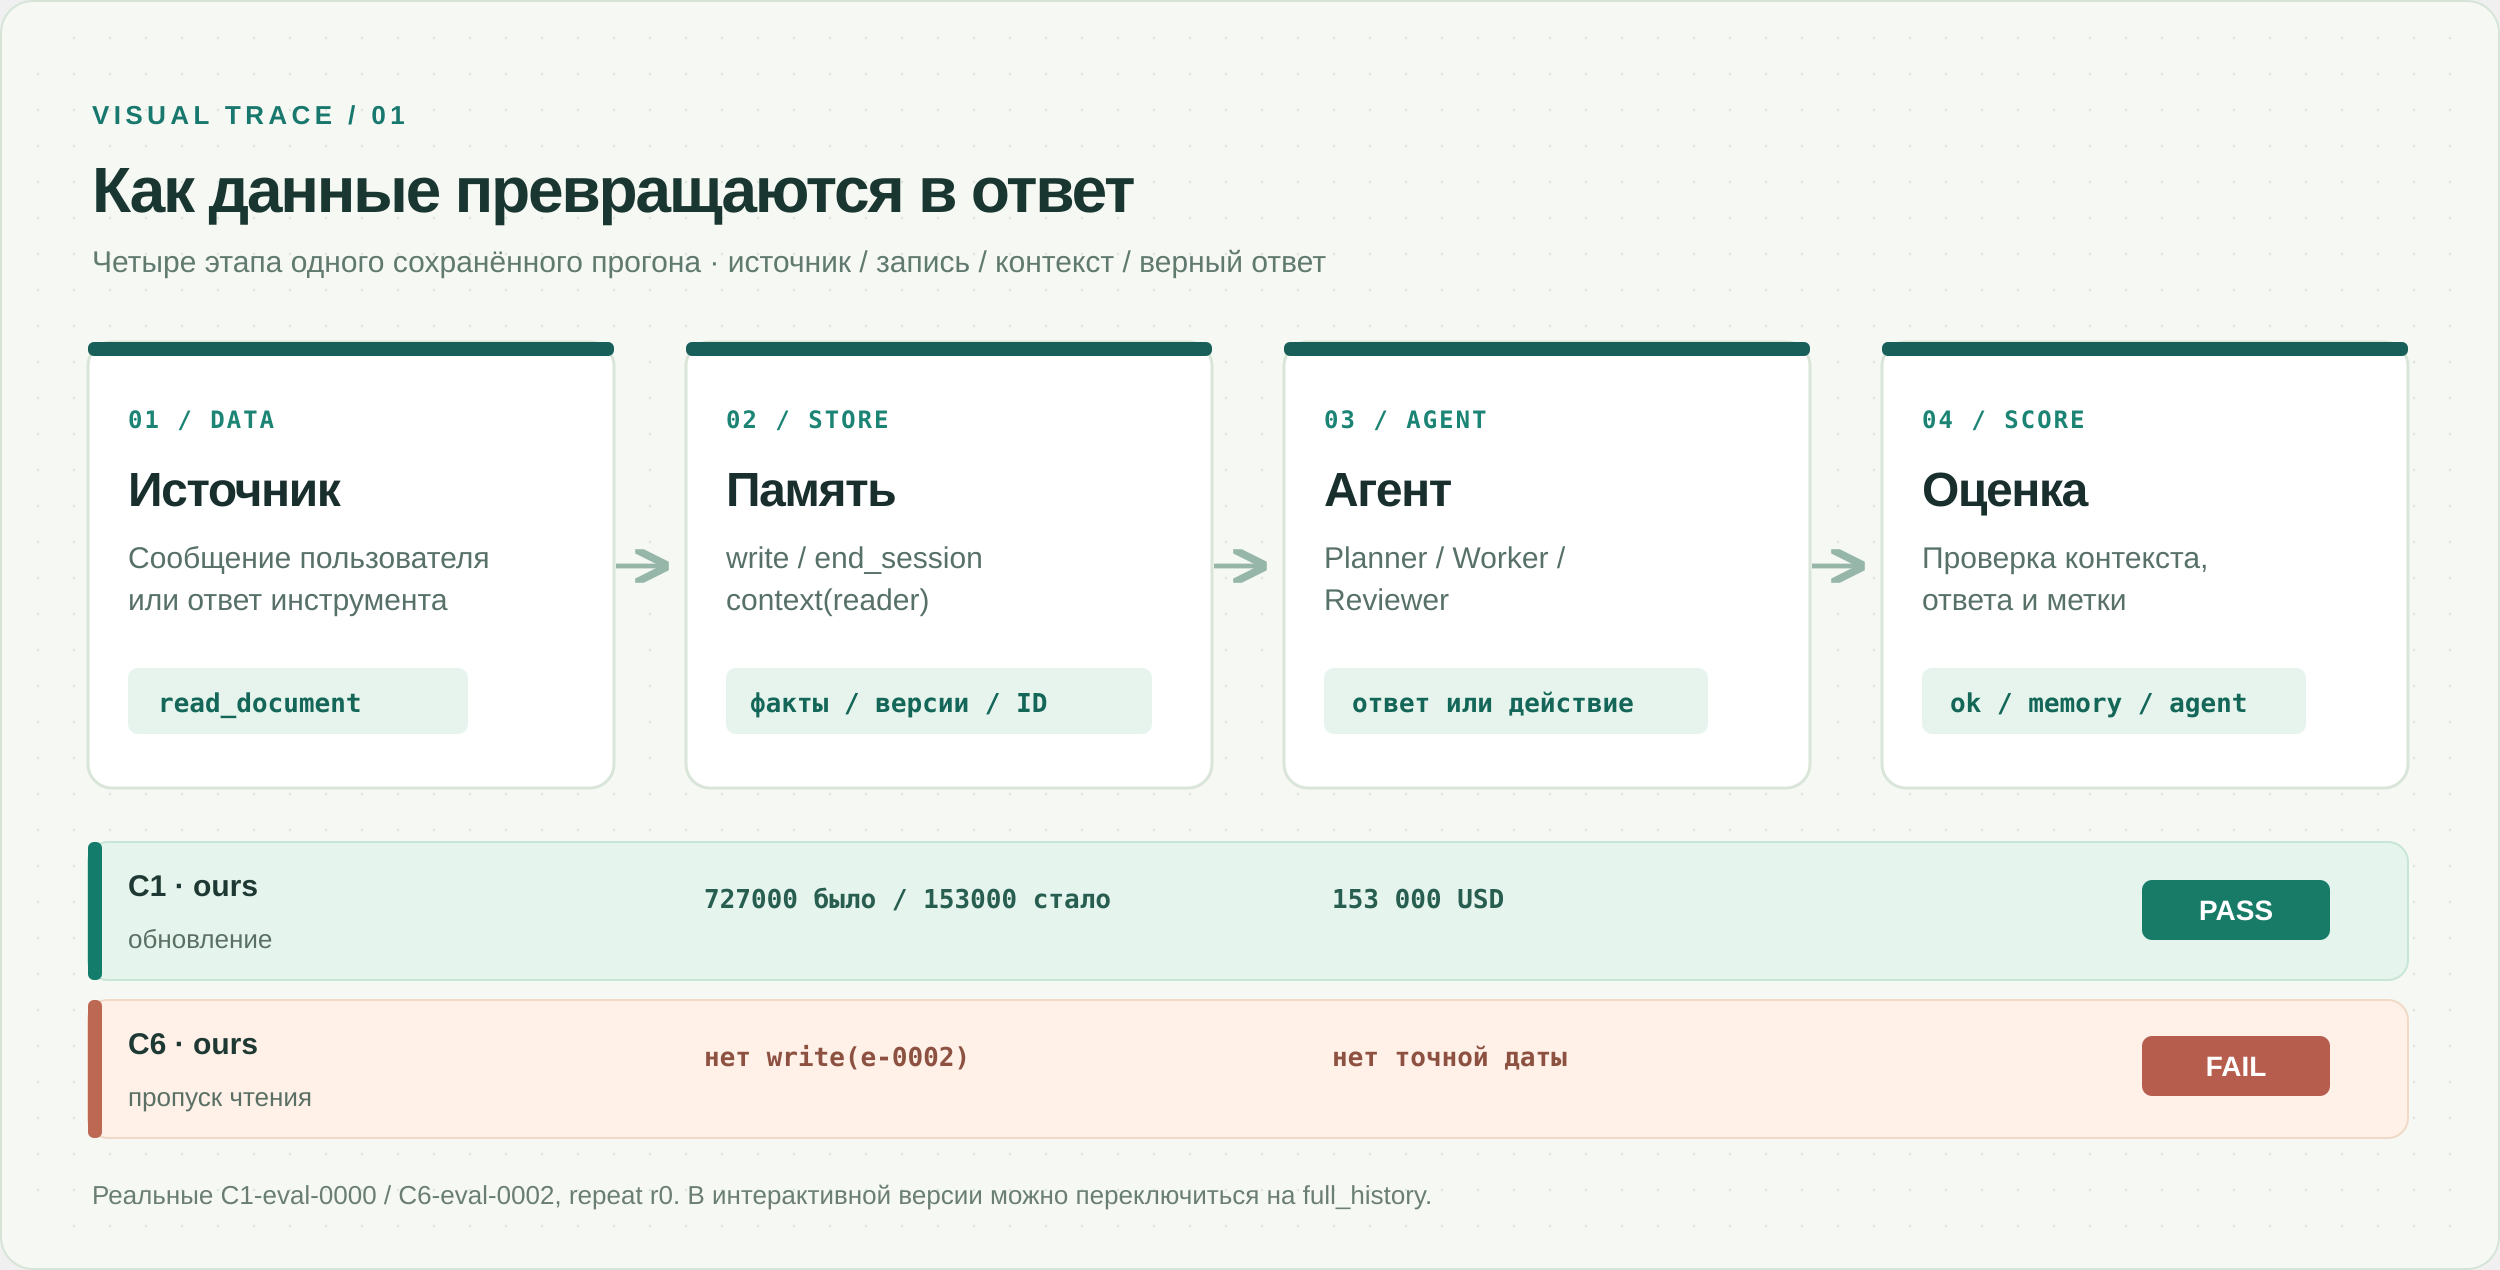
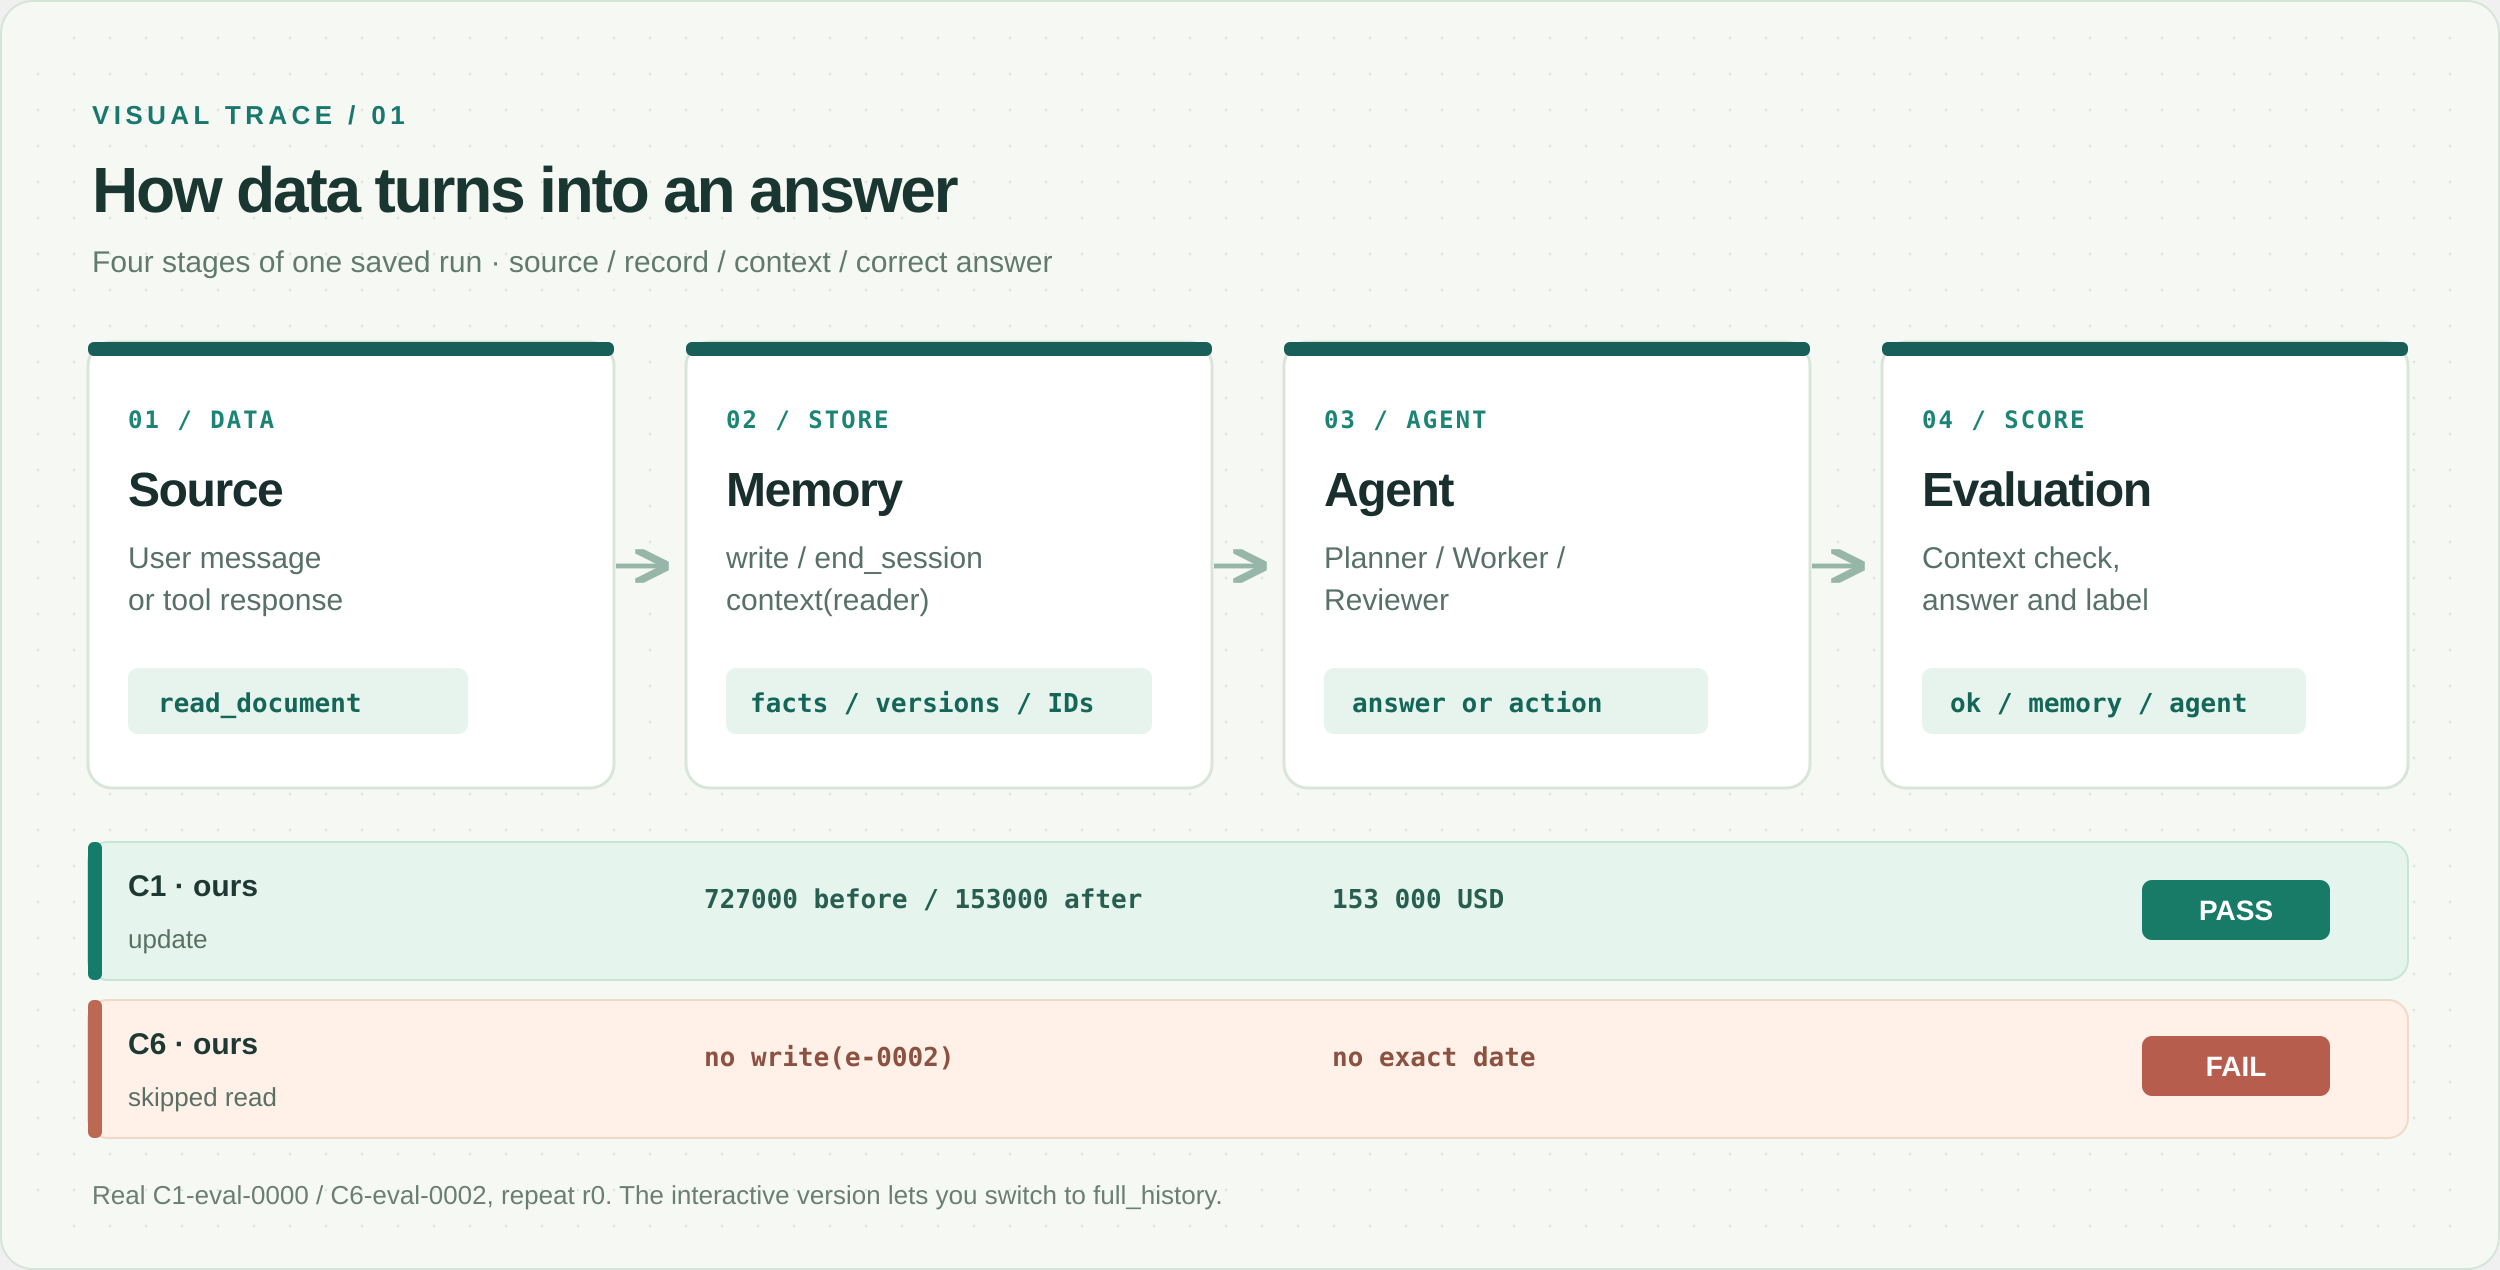
<svg xmlns="http://www.w3.org/2000/svg" width="1250" height="635" viewBox="0 0 1250 635" role="img" aria-labelledby="title desc">
  <defs>
    <pattern id="grid" width="18" height="18" patternUnits="userSpaceOnUse">
      <circle cx="1" cy="1" r=".65" fill="#dce4da" />
    </pattern>
    <marker id="arrow" markerWidth="7" markerHeight="7" refX="6" refY="3.5" orient="auto" markerUnits="strokeWidth">
      <path d="M0 0L7 3.5L0 7" fill="none" stroke="#95b6a8" stroke-width="1.6" />
    </marker>
    <style>
      text { font-family: -apple-system,BlinkMacSystemFont,'Segoe UI',Arial,sans-serif; }
      .mono { font-family: ui-monospace,Consolas,monospace; }
      .number { font: 700 12px ui-monospace,Consolas,monospace; fill: #1b8474; letter-spacing: 1px; }
      .name { font-size: 24px; font-weight: 740; letter-spacing:-.7px; fill: #192f2e; }
      .explain { font-size: 15px; fill: #577168; }
      .small { font-size: 13px; fill: #6a7e74; }
      .lane { font-size: 15px; font-weight: 760; fill: #1e3933; }
      .lane-sub { font-size: 13px; fill: #5a7065; }
      .chip { font: 700 13px ui-monospace,Consolas,monospace; }
    </style>
  </defs>
  <rect x="0.5" y="0.5" width="1249" height="634" rx="16" fill="#f6f8f3" stroke="#d6e4d8" />
  <rect x="18" y="18" width="1214" height="599" rx="10" fill="url(#grid)" />
  <text x="46" y="62" fill="#18786d" font-size="13" font-weight="780" letter-spacing="2.2">VISUAL TRACE / 01</text>
-   <text x="46" y="106" fill="#193631" font-size="32" font-weight="760" letter-spacing="-1.1">Как данные превращаются в ответ</text>
-   <text x="46" y="136" fill="#617a70" font-size="15">Четыре этапа одного сохранённого прогона · источник / запись / контекст / верный ответ</text>
+   <text x="46" y="106" fill="#193631" font-size="32" font-weight="760" letter-spacing="-1.1">How data turns into an answer</text>
+   <text x="46" y="136" fill="#617a70" font-size="15">Four stages of one saved run · source / record / context / correct answer</text>
  <g>
    <rect x="44" y="171" width="263" height="223" rx="12" fill="#fff" stroke="#d9e5d9" stroke-width="1.5" />
    <rect x="44" y="171" width="263" height="7" rx="3" fill="#195f59" />
    <text class="number" x="64" y="214">01 / DATA</text>
-     <text class="name" x="64" y="253">Источник</text>
-     <text class="explain" x="64" y="284">Сообщение пользователя</text>
-     <text class="explain" x="64" y="305">или ответ инструмента</text>
+     <text class="name" x="64" y="253">Source</text>
+     <text class="explain" x="64" y="284">User message</text>
+     <text class="explain" x="64" y="305">or tool response</text>
    <rect x="64" y="334" width="170" height="33" rx="5" fill="#e6f4ed" />
    <text x="79" y="356" font-size="13" font-weight="690" fill="#146758" class="mono">read_document</text>
  </g>
  <g>
    <rect x="343" y="171" width="263" height="223" rx="12" fill="#fff" stroke="#d9e5d9" stroke-width="1.5" />
    <rect x="343" y="171" width="263" height="7" rx="3" fill="#195f59" />
    <text class="number" x="363" y="214">02 / STORE</text>
-     <text class="name" x="363" y="253">Память</text>
+     <text class="name" x="363" y="253">Memory</text>
    <text class="explain" x="363" y="284">write / end_session</text>
    <text class="explain" x="363" y="305">context(reader)</text>
    <rect x="363" y="334" width="213" height="33" rx="5" fill="#e6f4ed" />
-     <text x="375" y="356" font-size="13" font-weight="690" fill="#146758" class="mono">факты / версии / ID</text>
+     <text x="375" y="356" font-size="13" font-weight="690" fill="#146758" class="mono">facts / versions / IDs</text>
  </g>
  <g>
    <rect x="642" y="171" width="263" height="223" rx="12" fill="#fff" stroke="#d9e5d9" stroke-width="1.5" />
    <rect x="642" y="171" width="263" height="7" rx="3" fill="#195f59" />
    <text class="number" x="662" y="214">03 / AGENT</text>
-     <text class="name" x="662" y="253">Агент</text>
+     <text class="name" x="662" y="253">Agent</text>
    <text class="explain" x="662" y="284">Planner / Worker /</text>
    <text class="explain" x="662" y="305">Reviewer</text>
    <rect x="662" y="334" width="192" height="33" rx="5" fill="#e6f4ed" />
-     <text x="676" y="356" font-size="13" font-weight="690" fill="#146758" class="mono">ответ или действие</text>
+     <text x="676" y="356" font-size="13" font-weight="690" fill="#146758" class="mono">answer or action</text>
  </g>
  <g>
    <rect x="941" y="171" width="263" height="223" rx="12" fill="#fff" stroke="#d9e5d9" stroke-width="1.5" />
    <rect x="941" y="171" width="263" height="7" rx="3" fill="#195f59" />
    <text class="number" x="961" y="214">04 / SCORE</text>
-     <text class="name" x="961" y="253">Оценка</text>
-     <text class="explain" x="961" y="284">Проверка контекста,</text>
-     <text class="explain" x="961" y="305">ответа и метки</text>
+     <text class="name" x="961" y="253">Evaluation</text>
+     <text class="explain" x="961" y="284">Context check,</text>
+     <text class="explain" x="961" y="305">answer and label</text>
    <rect x="961" y="334" width="192" height="33" rx="5" fill="#e6f4ed" />
    <text x="975" y="356" font-size="13" font-weight="690" fill="#146758" class="mono">ok / memory / agent</text>
  </g>
  <g stroke="#95b6a8" stroke-width="2.4" fill="none" marker-end="url(#arrow)">
    <path d="M308 283H332" />
    <path d="M607 283H631" />
    <path d="M906 283H930" />
  </g>
  <rect x="44" y="421" width="1160" height="69" rx="10" fill="#e5f5ed" stroke="#c7e5d7" />
  <rect x="44" y="421" width="7" height="69" rx="3" fill="#147c6b" />
  <text class="lane" x="64" y="448">C1 · ours</text>
-   <text class="lane-sub" x="64" y="474">обновление</text>
-   <text x="352" y="454" class="chip" fill="#275e50">727000 было / 153000 стало</text>
+   <text class="lane-sub" x="64" y="474">update</text>
+   <text x="352" y="454" class="chip" fill="#275e50">727000 before / 153000 after</text>
  <text x="666" y="454" class="chip" fill="#275e50">153 000 USD</text>
  <rect x="1071" y="440" width="94" height="30" rx="5" fill="#177b68" />
  <text x="1118" y="460" text-anchor="middle" font-size="14" font-weight="770" fill="#fff">PASS</text>
  <rect x="44" y="500" width="1160" height="69" rx="10" fill="#fff0e8" stroke="#f0d9c6" />
  <rect x="44" y="500" width="7" height="69" rx="3" fill="#bd6853" />
  <text class="lane" x="64" y="527">C6 · ours</text>
-   <text class="lane-sub" x="64" y="553">пропуск чтения</text>
-   <text x="352" y="533" class="chip" fill="#8c5140">нет write(e-0002)</text>
-   <text x="666" y="533" class="chip" fill="#8c5140">нет точной даты</text>
+   <text class="lane-sub" x="64" y="553">skipped read</text>
+   <text x="352" y="533" class="chip" fill="#8c5140">no write(e-0002)</text>
+   <text x="666" y="533" class="chip" fill="#8c5140">no exact date</text>
  <rect x="1071" y="518" width="94" height="30" rx="5" fill="#b75d4e" />
  <text x="1118" y="538" text-anchor="middle" font-size="14" font-weight="770" fill="#fff">FAIL</text>
-   <text x="46" y="602" class="small">Реальные C1-eval-0000 / C6-eval-0002, repeat r0. В интерактивной версии можно переключиться на full_history.</text>
+   <text x="46" y="602" class="small">Real C1-eval-0000 / C6-eval-0002, repeat r0. The interactive version lets you switch to full_history.</text>
</svg>
